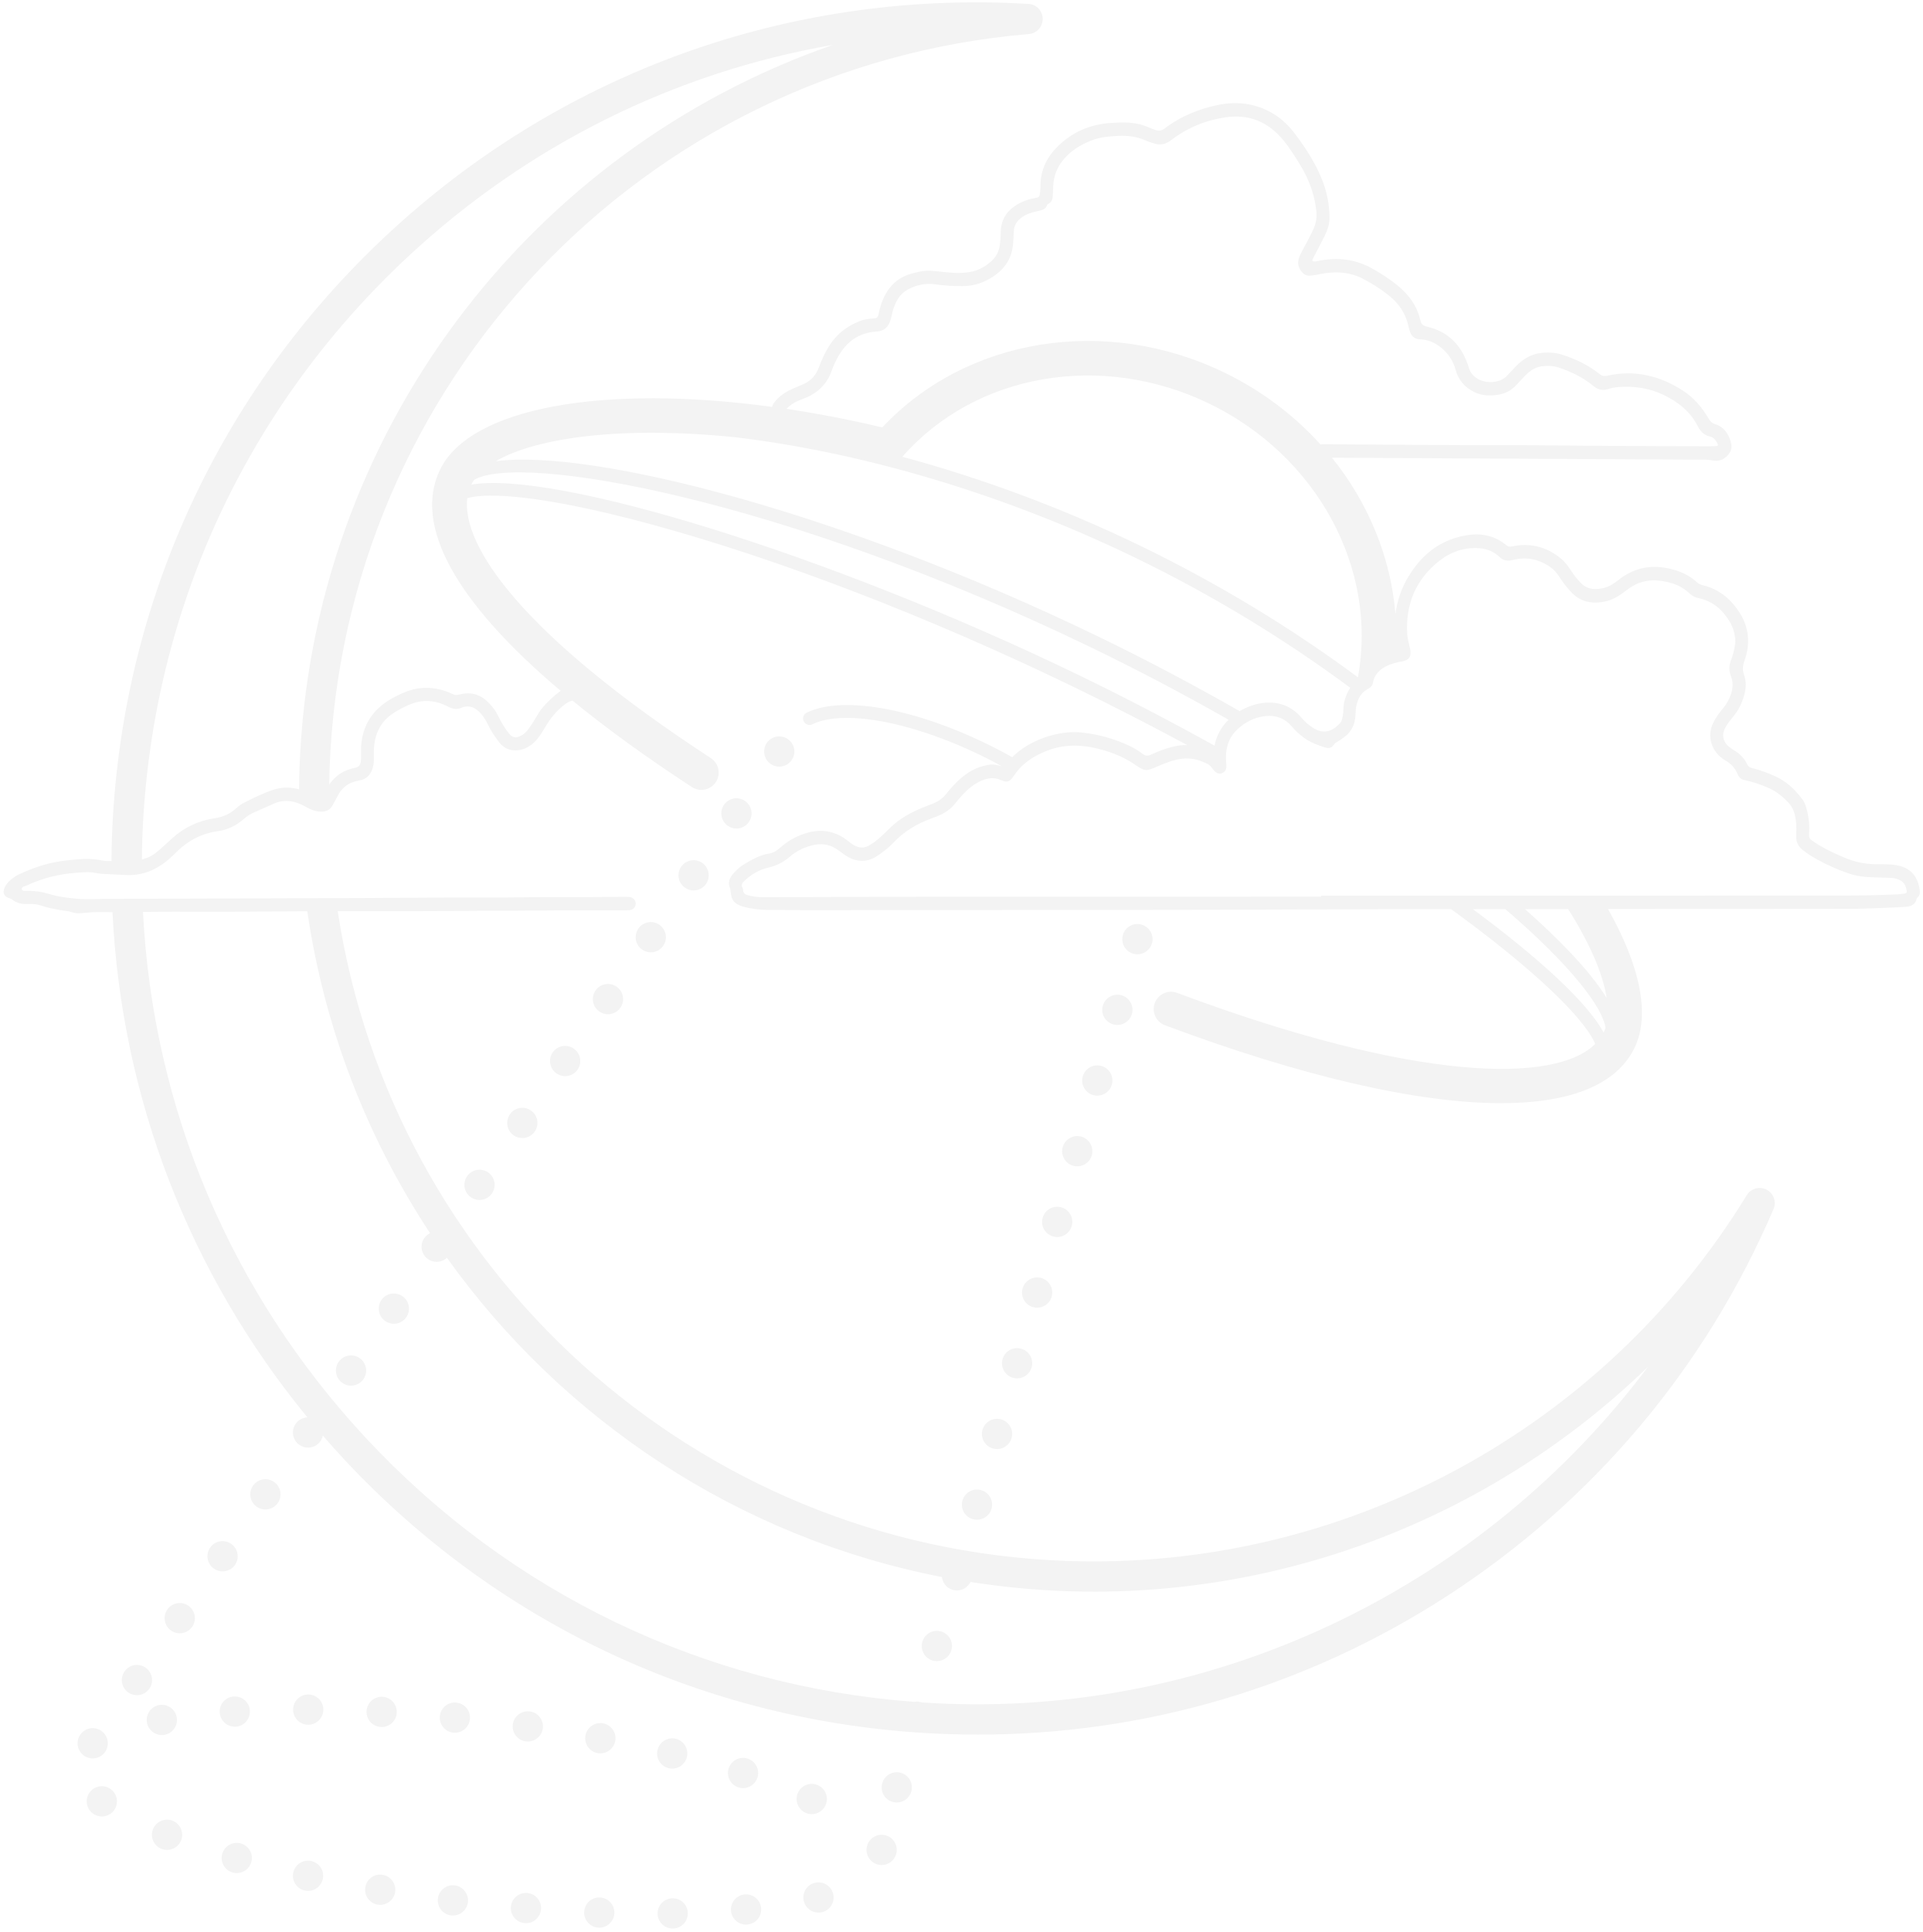
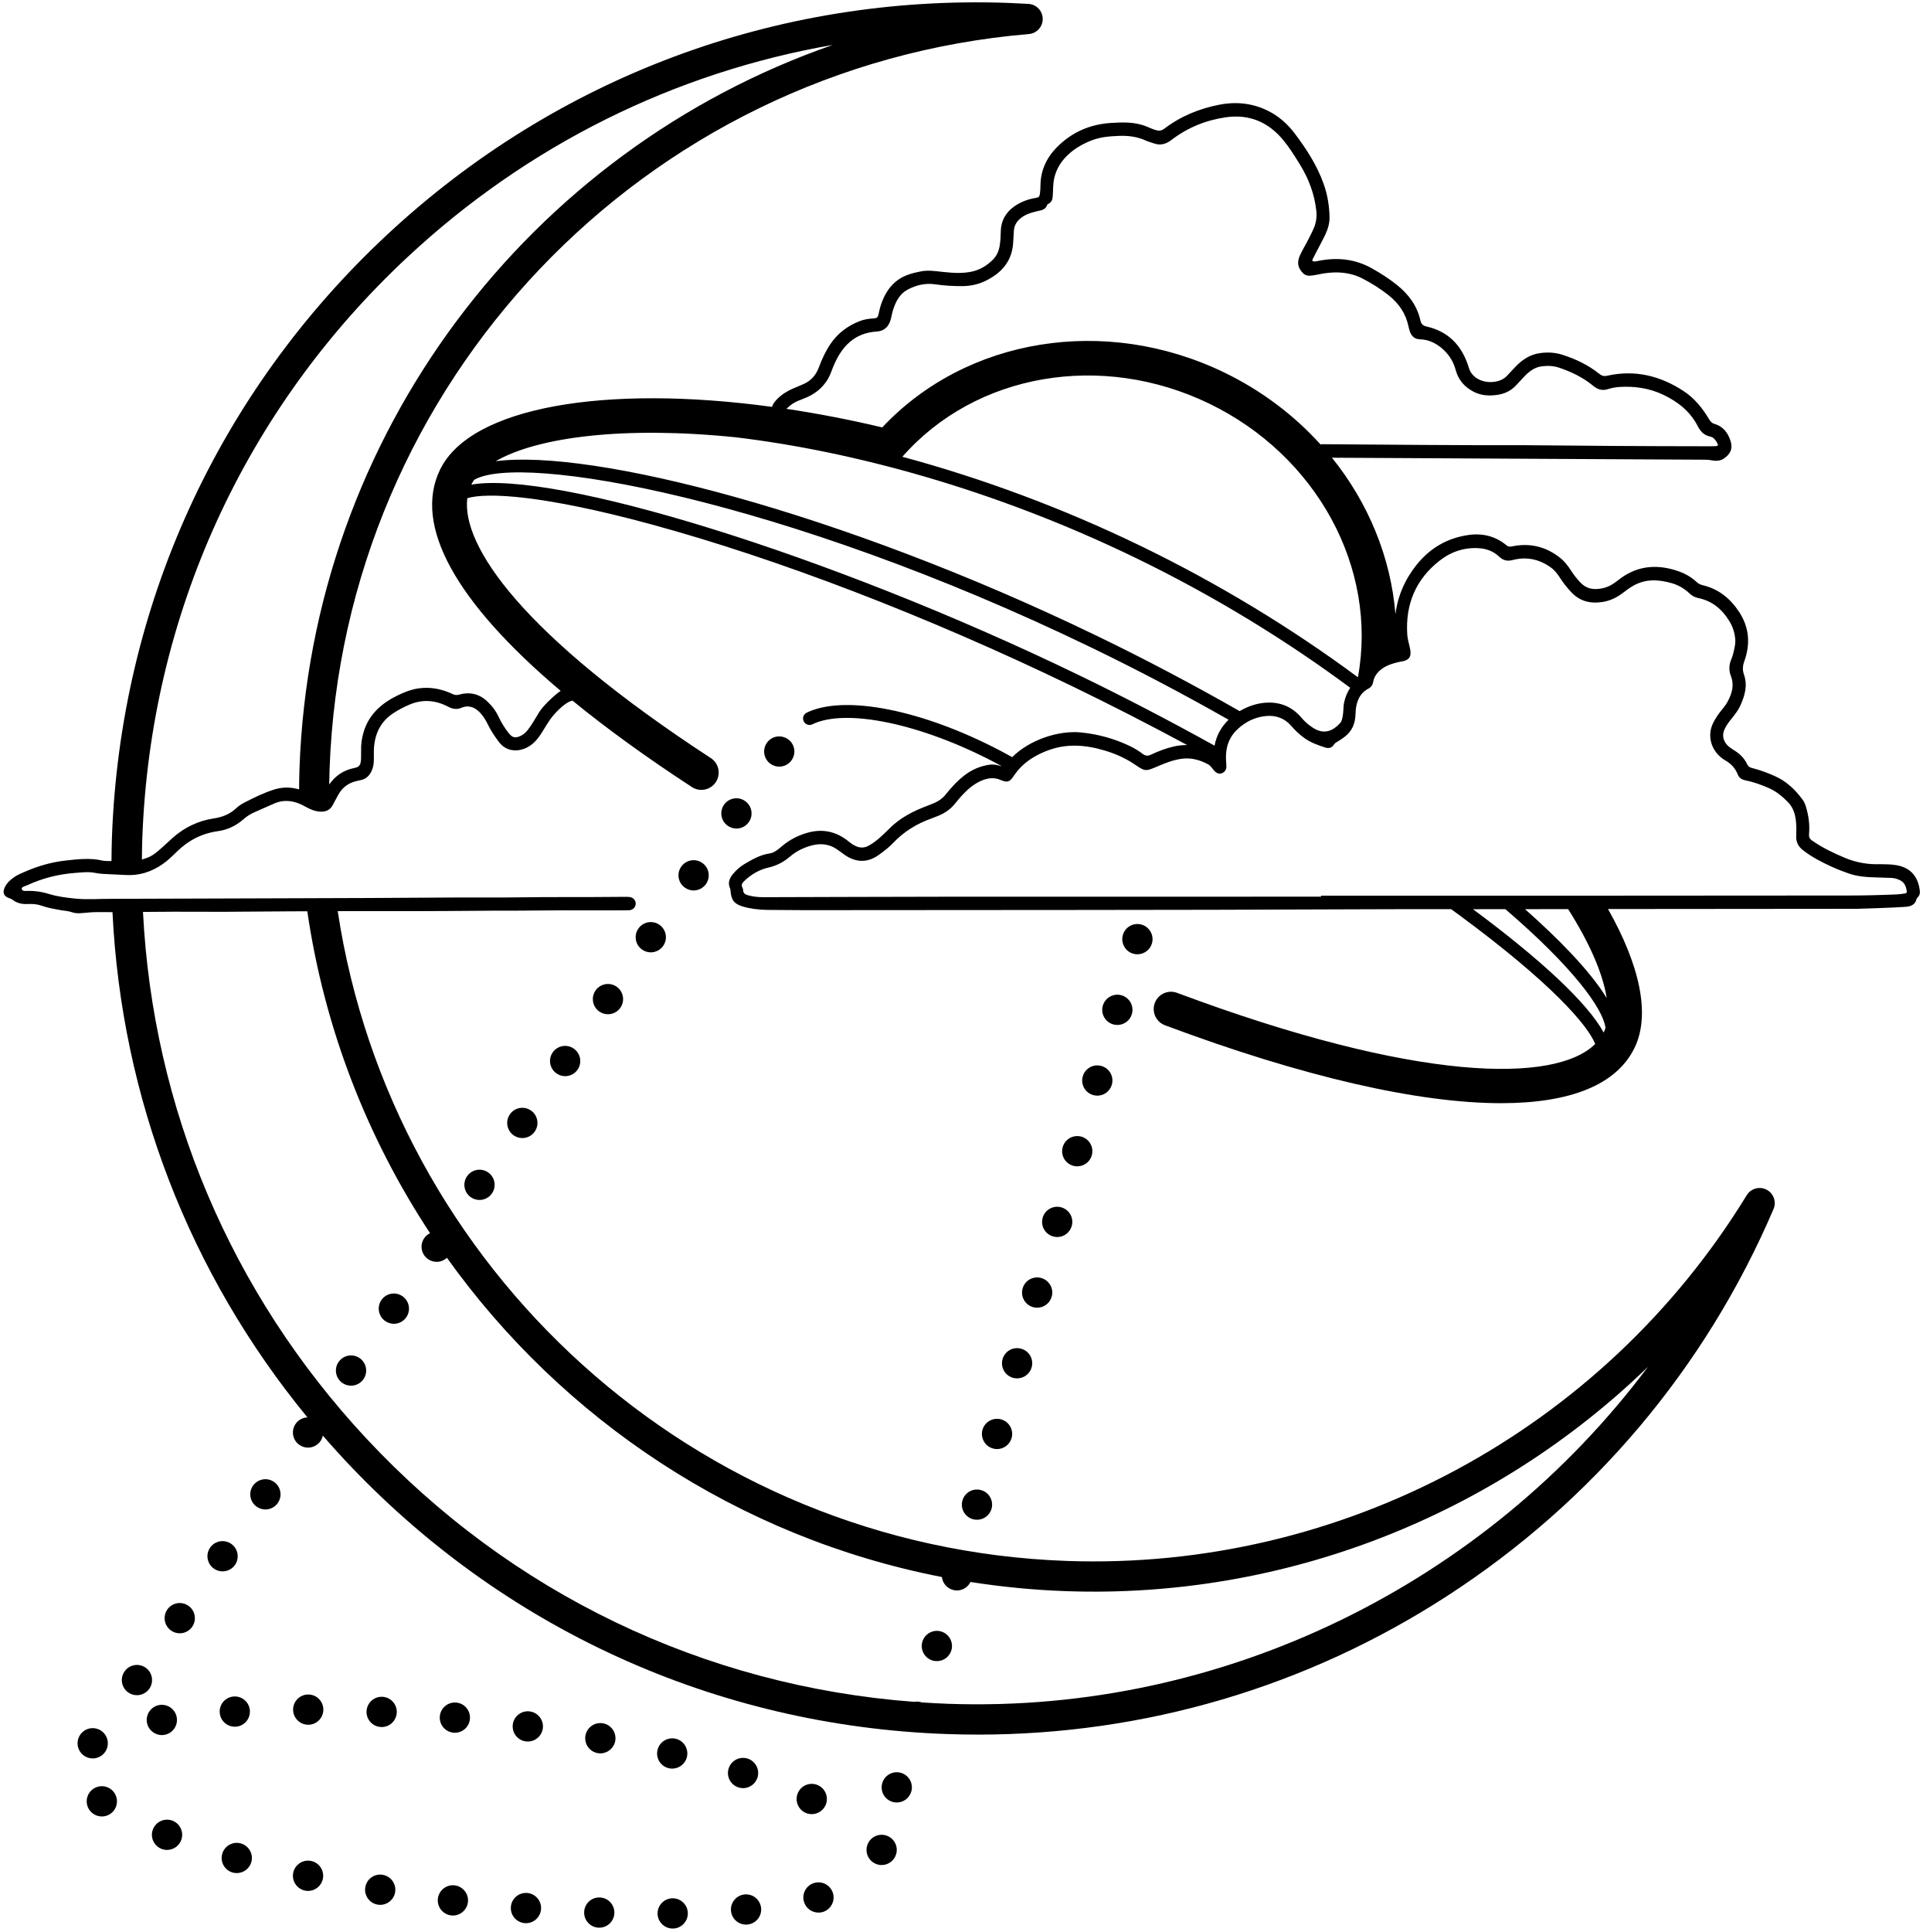
<svg xmlns="http://www.w3.org/2000/svg" width="445px" height="447px" viewBox="0 0 445 447" version="1.1">
  <g id="Page-1" stroke="none" stroke-width="1" fill="none" fill-rule="evenodd">
-     <g id="ufo" fill="#000000" fill-rule="nonzero" fill-opacity="5%">
+     <g id="ufo" fill="#000000" fill-rule="nonzero">
      <path d="M38.08,401.38 C39.98,401.04 41.24,399.22 40.9,397.31 C40.55,395.41 38.73,394.15 36.83,394.49 C34.93,394.84 33.67,396.66 34.01,398.56 C34.32,400.25 35.79,401.44 37.45,401.44 C37.66,401.44 37.87,401.42 38.08,401.38 Z" id="Path" />
      <path d="M39.94,421.25 C38.14,420.55 36.11,421.43 35.4,423.23 C34.69,425.03 35.58,427.06 37.38,427.77 C37.8,427.93 38.23,428.01 38.66,428.01 C40.06,428.01 41.37,427.17 41.92,425.79 C42.62,423.99 41.74,421.96 39.94,421.25 Z" id="Path" />
      <path d="M55.75,426.51 C53.89,425.98 51.95,427.06 51.43,428.92 C50.9,430.78 51.98,432.71 53.84,433.24 C54.16,433.33 54.48,433.37 54.79,433.37 C56.32,433.37 57.72,432.37 58.16,430.83 C58.69,428.97 57.61,427.04 55.75,426.51 Z" id="Path" />
      <path d="M54.34,399.5 C54.41,399.5 54.48,399.5 54.56,399.5 C56.49,399.38 57.95,397.71 57.83,395.78 C57.71,393.85 56.05,392.39 54.12,392.51 C52.19,392.63 50.72,394.29 50.85,396.22 C50.96,398.08 52.5,399.5 54.34,399.5 Z" id="Path" />
      <path d="M25.64,413.95 C24.08,412.8 21.89,413.14 20.74,414.7 C19.6,416.26 19.94,418.45 21.5,419.59 C22.12,420.05 22.85,420.27 23.57,420.27 C24.64,420.27 25.71,419.77 26.39,418.84 C27.53,417.28 27.2,415.09 25.64,413.95 Z" id="Path" />
      <path d="M23.44,406.22 C25.03,405.13 25.43,402.95 24.34,401.35 C23.24,399.76 21.06,399.36 19.47,400.45 C17.88,401.55 17.47,403.73 18.57,405.32 C19.25,406.31 20.34,406.84 21.46,406.84 C22.14,406.84 22.83,406.64 23.44,406.22 Z" id="Path" />
      <path d="M188.52,435.63 C186.65,436.12 185.54,438.04 186.03,439.9 C186.44,441.48 187.86,442.51 189.41,442.51 C189.71,442.51 190.01,442.48 190.31,442.4 C192.18,441.9 193.29,439.99 192.8,438.12 C192.3,436.25 190.39,435.13 188.52,435.63 Z" id="Path" />
      <path d="M187.85,419.73 C189.18,419.73 190.44,418.98 191.04,417.7 C191.85,415.94 191.08,413.86 189.33,413.05 C187.57,412.24 185.49,413 184.68,414.76 C183.87,416.51 184.63,418.59 186.39,419.41 C186.86,419.63 187.36,419.73 187.85,419.73 Z" id="Path" />
      <path d="M170.91,413.55 C171.26,413.66 171.61,413.72 171.96,413.72 C173.45,413.72 174.83,412.76 175.3,411.27 C175.88,409.43 174.86,407.46 173.02,406.88 C171.18,406.29 169.21,407.32 168.63,409.16 C168.04,411 169.06,412.97 170.91,413.55 Z" id="Path" />
      <path d="M172.32,438.31 C170.4,438.49 168.99,440.2 169.17,442.13 C169.35,443.94 170.87,445.29 172.65,445.29 C172.77,445.29 172.88,445.29 172.99,445.27 C174.92,445.09 176.33,443.38 176.14,441.45 C175.95,439.53 174.24,438.12 172.32,438.31 Z" id="Path" />
      <path d="M88.52,392.58 C86.59,392.48 84.94,393.95 84.83,395.89 C84.72,397.81 86.2,399.47 88.13,399.57 C88.19,399.58 88.26,399.58 88.33,399.58 C90.17,399.58 91.71,398.14 91.82,396.27 C91.93,394.34 90.45,392.69 88.52,392.58 Z" id="Path" />
      <path d="M138.82,439.01 C136.88,438.93 135.26,440.44 135.19,442.37 C135.11,444.3 136.62,445.93 138.55,446 C138.6,446 138.64,446 138.69,446 C140.56,446 142.11,444.52 142.18,442.64 C142.25,440.71 140.75,439.08 138.82,439.01 Z" id="Path" />
      <path d="M122.64,395.97 C120.73,395.7 118.95,397.03 118.68,398.94 C118.41,400.86 119.75,402.63 121.66,402.9 C121.83,402.92 121.99,402.93 122.15,402.93 C123.87,402.93 125.37,401.67 125.62,399.92 C125.89,398.01 124.55,396.24 122.64,395.97 Z" id="Path" />
      <path d="M105.62,393.92 C103.69,393.73 101.98,395.13 101.79,397.06 C101.6,398.98 103,400.69 104.92,400.88 C105.04,400.9 105.16,400.9 105.27,400.9 C107.05,400.9 108.57,399.55 108.75,397.75 C108.94,395.82 107.54,394.11 105.62,393.92 Z" id="Path" />
      <path d="M139.58,398.72 C139.58,398.73 139.58,398.73 139.58,398.72 C137.67,398.37 135.85,399.63 135.49,401.53 C135.14,403.43 136.39,405.26 138.3,405.61 L138.29,405.61 C138.51,405.65 138.73,405.67 138.94,405.67 C140.59,405.67 142.06,404.49 142.38,402.81 C142.73,400.91 141.48,399.08 139.58,398.72 Z" id="Path" />
      <path d="M122.01,437.97 C120.09,437.81 118.39,439.24 118.23,441.17 C118.07,443.09 119.5,444.79 121.43,444.95 C121.53,444.95 121.63,444.96 121.72,444.96 C123.53,444.96 125.05,443.58 125.21,441.75 C125.37,439.83 123.94,438.13 122.01,437.97 Z" id="Path" />
      <path d="M88.57,433.77 C86.66,433.44 84.86,434.73 84.54,436.63 C84.21,438.54 85.5,440.35 87.41,440.67 C87.6,440.7 87.8,440.72 87.99,440.72 C89.67,440.72 91.15,439.51 91.44,437.8 C91.76,435.89 90.47,434.09 88.57,433.77 Z" id="Path" />
      <path d="M71.35,392.05 C69.42,392.04 67.84,393.6 67.83,395.53 C67.82,397.46 69.38,399.04 71.32,399.05 L71.33,399.05 C73.26,399.05 74.82,397.49 74.83,395.56 C74.84,393.63 73.28,392.06 71.35,392.05 Z" id="Path" />
      <path d="M72.04,430.57 C70.15,430.16 68.28,431.36 67.87,433.24 C67.46,435.13 68.65,437 70.54,437.41 C70.79,437.47 71.05,437.5 71.29,437.5 C72.9,437.5 74.35,436.38 74.71,434.74 C75.12,432.85 73.93,430.99 72.04,430.57 Z" id="Path" />
      <path d="M154.75,409.1 C155.02,409.17 155.3,409.2 155.57,409.2 C157.15,409.2 158.59,408.12 158.97,406.52 C159.42,404.64 158.27,402.74 156.39,402.29 C154.51,401.84 152.62,403 152.17,404.88 C151.71,406.76 152.87,408.65 154.75,409.1 Z" id="Path" />
      <path d="M155.62,439.2 C153.69,439.24 152.15,440.83 152.18,442.76 C152.21,444.69 153.81,446.23 155.74,446.2 C157.67,446.17 159.21,444.57 159.18,442.64 C159.15,440.71 157.56,439.17 155.62,439.2 Z" id="Path" />
      <path d="M105.25,436.21 C103.33,435.97 101.58,437.33 101.34,439.25 C101.1,441.17 102.46,442.92 104.38,443.16 C104.52,443.18 104.67,443.19 104.82,443.19 C106.55,443.19 108.06,441.89 108.29,440.12 C108.52,438.21 107.17,436.46 105.25,436.21 Z" id="Path" />
      <path d="M215.86,384.2 C216.18,384.29 216.5,384.33 216.82,384.33 C218.35,384.33 219.75,383.32 220.18,381.79 C220.71,379.93 219.63,377.99 217.77,377.46 C215.91,376.93 213.98,378.02 213.45,379.87 C212.92,381.73 214,383.67 215.86,384.2 Z" id="Path" />
      <path d="M235.38,318.91 C236.91,318.91 238.31,317.91 238.75,316.37 C239.28,314.51 238.2,312.57 236.34,312.05 C234.48,311.52 232.54,312.6 232.02,314.46 C231.49,316.32 232.57,318.25 234.43,318.78 C234.75,318.87 235.07,318.91 235.38,318.91 Z" id="Path" />
      <path d="M244.67,286.21 C246.19,286.21 247.59,285.2 248.03,283.66 C248.56,281.8 247.48,279.87 245.62,279.34 C243.76,278.81 241.82,279.89 241.3,281.75 C240.77,283.61 241.85,285.54 243.71,286.07 C244.03,286.16 244.35,286.21 244.67,286.21 Z" id="Path" />
      <path d="M240.02,302.56 C241.55,302.56 242.95,301.56 243.39,300.01 C243.92,298.16 242.84,296.22 240.98,295.69 C239.12,295.16 237.18,296.24 236.66,298.1 C236.13,299.96 237.21,301.9 239.07,302.43 C239.39,302.52 239.71,302.56 240.02,302.56 Z" id="Path" />
      <path d="M249.31,269.85 C250.83,269.85 252.24,268.85 252.67,267.31 C253.2,265.45 252.12,263.51 250.26,262.98 C248.4,262.46 246.47,263.53 245.94,265.4 C245.41,267.26 246.49,269.19 248.35,269.72 C248.67,269.81 248.99,269.85 249.31,269.85 Z" id="Path" />
      <path d="M263.23,220.79 C264.76,220.79 266.16,219.78 266.6,218.24 C267.12,216.38 266.04,214.45 264.18,213.92 C262.32,213.39 260.39,214.47 259.86,216.33 C259.33,218.19 260.41,220.13 262.27,220.66 C262.59,220.75 262.91,220.79 263.23,220.79 Z" id="Path" />
      <path d="M253.95,253.5 C255.47,253.5 256.88,252.49 257.31,250.95 C257.84,249.09 256.76,247.16 254.9,246.63 C253.04,246.1 251.11,247.18 250.58,249.04 C250.05,250.9 251.13,252.84 252.99,253.36 C253.31,253.45 253.63,253.5 253.95,253.5 Z" id="Path" />
      <path d="M258.59,237.14 C260.11,237.14 261.52,236.14 261.95,234.6 C262.48,232.74 261.4,230.8 259.54,230.27 C257.68,229.75 255.75,230.83 255.22,232.69 C254.69,234.55 255.77,236.48 257.63,237.01 C257.95,237.1 258.27,237.14 258.59,237.14 Z" id="Path" />
      <path d="M208.49,410.17 C206.63,409.64 204.7,410.72 204.17,412.58 C203.64,414.44 204.72,416.38 206.58,416.9 C206.9,417 207.22,417.04 207.54,417.04 C209.06,417.04 210.46,416.03 210.9,414.49 C211.43,412.63 210.35,410.7 208.49,410.17 Z" id="Path" />
      <path d="M204.99,424.64 C203.13,424.11 201.2,425.19 200.67,427.05 C200.14,428.91 201.22,430.85 203.08,431.37 C203.4,431.47 203.72,431.51 204.04,431.51 C205.56,431.51 206.96,430.5 207.4,428.96 C207.93,427.1 206.85,425.17 204.99,424.64 Z" id="Path" />
      <path d="M230.74,335.27 C232.27,335.27 233.67,334.26 234.11,332.72 C234.64,330.86 233.56,328.93 231.7,328.4 C229.84,327.87 227.9,328.95 227.37,330.81 C226.85,332.67 227.93,334.61 229.79,335.13 C230.11,335.22 230.43,335.27 230.74,335.27 Z" id="Path" />
      <path d="M222.73,347.17 C222.21,349.03 223.28,350.96 225.15,351.49 C225.46,351.58 225.79,351.62 226.1,351.62 C227.63,351.62 229.03,350.62 229.47,349.08 C229.99,347.22 228.92,345.28 227.05,344.76 C225.2,344.23 223.26,345.31 222.73,347.17 Z" id="Path" />
      <path d="M177.43,175.81 C177.56,176.01 177.7,176.19 177.86,176.35 C178.02,176.51 178.2,176.65 178.4,176.78 C178.58,176.91 178.79,177.02 179,177.1 C179.21,177.19 179.43,177.26 179.65,177.3 C179.88,177.35 180.11,177.37 180.34,177.37 C181.26,177.37 182.16,177 182.81,176.35 C183.46,175.69 183.84,174.79 183.84,173.87 C183.84,173.64 183.82,173.41 183.77,173.19 C183.72,172.97 183.66,172.75 183.57,172.53 C183.48,172.32 183.37,172.12 183.25,171.93 C183.12,171.74 182.97,171.56 182.81,171.4 C182,170.59 180.79,170.22 179.65,170.44 C179.43,170.49 179.21,170.55 179,170.64 C178.79,170.73 178.58,170.84 178.4,170.96 C178.2,171.09 178.02,171.24 177.86,171.4 C177.7,171.56 177.56,171.74 177.43,171.93 C177.3,172.12 177.19,172.32 177.11,172.53 C177.02,172.75 176.95,172.97 176.91,173.19 C176.86,173.41 176.84,173.64 176.84,173.87 C176.84,174.1 176.86,174.33 176.91,174.56 C176.95,174.78 177.02,175 177.11,175.21 C177.19,175.42 177.3,175.63 177.43,175.81 Z" id="Path" />
      <path d="M127.91,243.49 C126.81,245.08 127.21,247.26 128.8,248.36 C129.41,248.78 130.1,248.99 130.79,248.99 C131.9,248.99 132.99,248.46 133.67,247.48 C134.77,245.89 134.37,243.71 132.78,242.61 C131.19,241.51 129.01,241.9 127.91,243.49 Z" id="Path" />
      <path d="M43.59,371.51 C42,370.41 39.82,370.81 38.72,372.39 C37.62,373.98 38.02,376.17 39.61,377.27 C40.22,377.69 40.91,377.89 41.6,377.89 C42.71,377.89 43.8,377.36 44.48,376.38 C45.58,374.79 45.18,372.61 43.59,371.51 Z" id="Path" />
      <path d="M118,257.82 C116.9,259.41 117.3,261.59 118.89,262.69 C119.5,263.11 120.19,263.31 120.88,263.31 C121.99,263.31 123.08,262.78 123.76,261.8 C124.86,260.21 124.46,258.03 122.87,256.93 C121.28,255.83 119.1,256.23 118,257.82 Z" id="Path" />
      <path d="M112.96,271.25 C111.37,270.15 109.19,270.55 108.09,272.14 C106.99,273.73 107.39,275.91 108.98,277.01 C109.59,277.43 110.28,277.63 110.97,277.63 C112.08,277.63 113.17,277.1 113.85,276.12 C114.95,274.53 114.55,272.35 112.96,271.25 Z" id="Path" />
      <path d="M34.57,390.7 C35.67,389.11 35.27,386.93 33.68,385.83 C32.09,384.73 29.91,385.13 28.82,386.72 C27.71,388.31 28.11,390.49 29.7,391.59 C30.31,392.01 31,392.21 31.69,392.21 C32.8,392.21 33.89,391.68 34.57,390.7 Z" id="Path" />
      <path d="M54.39,362.06 C55.49,360.47 55.09,358.28 53.5,357.19 C51.91,356.09 49.73,356.48 48.63,358.07 C47.53,359.66 47.93,361.84 49.52,362.94 C50.13,363.36 50.82,363.56 51.51,363.56 C52.62,363.56 53.71,363.04 54.39,362.06 Z" id="Path" />
      <path d="M89.16,305.65 C89.77,306.07 90.46,306.28 91.15,306.28 C92.26,306.28 93.35,305.75 94.03,304.77 C95.13,303.18 94.73,301 93.14,299.9 C91.55,298.8 89.37,299.19 88.27,300.78 C87.17,302.37 87.57,304.55 89.16,305.65 Z" id="Path" />
      <path d="M173.31,190.19 C174.41,188.6 174.01,186.42 172.42,185.32 C170.83,184.22 168.65,184.61 167.55,186.2 C166.45,187.79 166.85,189.97 168.44,191.07 C169.05,191.49 169.74,191.7 170.43,191.7 C171.54,191.7 172.63,191.17 173.31,190.19 Z" id="Path" />
      <path d="M157.64,200.53 C156.54,202.12 156.94,204.3 158.53,205.39 C159.13,205.82 159.83,206.02 160.52,206.02 C161.63,206.02 162.72,205.49 163.4,204.51 C164.5,202.92 164.1,200.74 162.51,199.64 C160.92,198.54 158.74,198.94 157.64,200.53 Z" id="Path" />
      <path d="M79.25,319.98 C79.86,320.4 80.55,320.6 81.24,320.6 C82.35,320.6 83.44,320.07 84.12,319.09 C85.22,317.5 84.82,315.32 83.23,314.22 C81.64,313.12 79.46,313.52 78.36,315.11 C77.26,316.7 77.66,318.88 79.25,319.98 Z" id="Path" />
      <path d="M147.73,214.85 C146.63,216.44 147.03,218.62 148.62,219.72 C149.22,220.14 149.92,220.34 150.61,220.34 C151.72,220.34 152.81,219.81 153.49,218.83 C154.59,217.24 154.19,215.06 152.6,213.96 C151.01,212.86 148.83,213.26 147.73,214.85 Z" id="Path" />
      <path d="M142.69,228.28 C141.1,227.18 138.92,227.58 137.82,229.17 C136.72,230.76 137.12,232.94 138.71,234.04 C139.31,234.46 140.01,234.66 140.7,234.66 C141.81,234.66 142.9,234.14 143.58,233.15 C144.68,231.56 144.28,229.38 142.69,228.28 Z" id="Path" />
      <path d="M63.41,342.86 C61.82,341.76 59.64,342.16 58.54,343.75 C57.44,345.34 57.84,347.52 59.43,348.62 C60.04,349.04 60.73,349.24 61.42,349.24 C62.53,349.24 63.62,348.72 64.3,347.73 C65.4,346.14 65,343.96 63.41,342.86 Z" id="Path" />
      <path d="M444.29,206.01 C443.89,202.98 442.34,200.76 438.86,200.17 C437.7,199.97 436.53,199.96 435.1,199.94 C432.49,200.05 429.71,199.62 427.02,198.5 C424.34,197.38 421.73,196.14 419.34,194.46 C418.78,194.07 418.6,193.62 418.66,192.94 C418.86,190.72 418.54,188.55 417.87,186.43 C417.71,185.93 417.49,185.46 417.19,185.04 C415.5,182.74 413.5,180.82 410.89,179.63 C409.14,178.83 407.35,178.16 405.49,177.7 C404.96,177.57 404.6,177.37 404.35,176.84 C403.73,175.5 402.74,174.49 401.52,173.72 C401.06,173.43 400.59,173.13 400.16,172.79 C399.06,171.92 398.3,170.38 399.15,168.63 C399.57,167.76 400.14,167 400.74,166.26 C401.51,165.3 402.28,164.33 402.79,163.19 C403.79,160.93 404.49,158.59 403.61,156.11 C403.22,155.02 403.3,154.06 403.68,152.99 C405.13,148.97 404.82,145.11 402.45,141.53 C400.4,138.44 397.7,136.26 394.09,135.41 C393.54,135.28 393.08,135.06 392.66,134.67 C390.98,133.09 388.96,132.21 386.76,131.66 C382.27,130.53 378.18,131.29 374.51,134.22 C374.2,134.47 373.87,134.68 373.55,134.91 C372.34,135.8 370.99,136.2 369.5,136.28 C367.99,136.36 366.76,135.85 365.72,134.75 C364.93,133.91 364.22,133.01 363.6,132.04 C362.89,130.93 362.09,129.89 361.06,129.07 C357.75,126.44 354.03,125.57 349.94,126.41 C349.46,126.51 349.09,126.54 348.66,126.18 C346.05,124 343.01,123.31 339.76,123.79 C334.94,124.5 330.95,126.79 327.83,130.69 C325.13,134.07 323.49,137.84 322.94,142.09 C321.88,128.99 316.7,116.39 308.25,105.9 C315.83,105.94 323.41,105.98 330.98,106.02 C352.19,106.13 373.4,106.25 394.62,106.36 C395.14,106.36 395.64,106.4 396.16,106.51 C397.11,106.71 398.17,106.63 398.94,106.1 C400.42,105.09 401.07,103.86 400.5,102.05 C399.92,100.19 398.81,98.67 396.8,98.09 C396.17,97.91 395.84,97.52 395.51,96.97 C393.98,94.4 392.14,92.12 389.58,90.45 C384.16,86.91 378.33,85.51 371.95,86.93 C371.18,87.1 370.68,86.94 370.1,86.48 C367.57,84.45 364.68,83.08 361.61,82.09 C359.9,81.54 358.15,81.45 356.38,81.7 C354.14,82.01 352.34,83.18 350.8,84.77 C350.07,85.52 349.39,86.3 348.66,87.05 C346.56,89.21 341.04,88.95 339.91,85.03 C339.83,84.76 339.75,84.49 339.65,84.23 C338.04,79.66 334.97,76.64 330.19,75.56 C329.32,75.36 328.91,74.99 328.72,74.13 C327.95,70.74 326,68.11 323.33,65.96 C321.51,64.5 319.57,63.25 317.53,62.11 C313.63,59.91 309.52,59.5 305.2,60.34 C304.85,60.41 304.49,60.5 304.13,60.5 C303.81,60.5 303.59,60.34 303.79,59.96 C304.03,59.5 304.26,59.03 304.5,58.57 C305.18,57.25 305.89,55.95 306.55,54.62 C307.23,53.24 307.72,51.78 307.69,50.24 C307.64,47.58 307.2,44.97 306.3,42.47 C304.78,38.24 302.37,34.51 299.68,30.94 C298.22,29 296.47,27.35 294.36,26.13 C290.58,23.96 286.5,23.41 282.27,24.21 C277.61,25.1 273.28,26.87 269.48,29.75 C268.82,30.25 268.27,30.33 267.51,30.11 C266.58,29.84 265.73,29.39 264.82,29.07 C262.33,28.2 259.76,28.28 257.2,28.44 C252.19,28.74 247.88,30.64 244.39,34.28 C242.55,36.2 241.33,38.46 240.92,41.14 C240.74,42.3 240.84,43.46 240.69,44.61 C240.57,45.51 240.49,45.66 239.65,45.8 C238.42,46 237.22,46.36 236.11,46.93 C233.34,48.35 231.62,50.48 231.6,53.75 C231.59,54.75 231.52,55.75 231.37,56.75 C231.17,58.11 230.63,59.28 229.63,60.23 C228.3,61.5 226.77,62.43 224.96,62.83 C222.73,63.32 220.49,63.15 218.26,62.92 C216.55,62.74 214.84,62.45 213.12,62.79 C211.26,63.16 209.44,63.61 207.86,64.73 C205.88,66.13 204.71,68.11 203.93,70.35 C203.66,71.14 203.47,71.97 203.3,72.79 C203.17,73.41 202.86,73.64 202.23,73.67 C201.11,73.73 200,73.88 198.94,74.3 C196.14,75.4 193.84,77.12 192.15,79.64 C191.03,81.32 190.2,83.13 189.5,85.02 C188.86,86.74 187.73,88.06 186.03,88.83 C185.16,89.23 184.25,89.57 183.38,89.96 C181.72,90.72 180.22,91.71 179.12,93.2 C178.88,93.52 178.75,93.84 178.7,94.14 C139.9,88.86 108.85,94.18 101.83,108.68 C95.59,121.57 105.43,139.29 129.75,159.84 C128.04,161.02 125.59,163.46 124.8,164.74 C123.93,166.13 123.16,167.59 122.14,168.89 C121.71,169.43 121.22,169.89 120.6,170.2 C119.29,170.86 118.59,170.73 117.68,169.56 C116.79,168.42 116.03,167.2 115.41,165.88 C114.76,164.48 113.84,163.27 112.71,162.23 C110.85,160.5 108.66,160.04 106.24,160.71 C105.71,160.86 105.29,160.84 104.77,160.59 C102.22,159.38 99.54,158.86 96.71,159.29 C95.14,159.53 93.69,160.1 92.28,160.77 C88.49,162.57 85.46,165.1 84.17,169.3 C83.72,170.78 83.52,172.27 83.57,173.72 C83.53,174.6 83.61,175.4 83.5,176.2 C83.38,177.05 83.02,177.49 82.08,177.67 C79.56,178.15 77.6,179.47 76.19,181.51 C76.2,180.35 76.23,179.19 76.27,178.02 C79.42,88.52 149,15.38 238.1,7.88 C239.93,7.73 241.33,6.18 241.31,4.35 C241.29,2.51 239.85,1.01 238.02,0.9 C236.42,0.81 234.82,0.73 233.22,0.67 C179.73,-1.22 128.7,17.84 89.55,54.34 C50.4,90.84 27.79,140.39 25.9,193.88 C25.84,195.67 25.81,197.45 25.8,199.22 C25.69,199.22 25.58,199.22 25.47,199.22 C24.91,199.2 24.33,199.24 23.79,199.12 C20.92,198.45 18.04,198.78 15.18,199.1 C11.86,199.47 8.67,200.4 5.6,201.76 C4.87,202.09 4.12,202.37 3.45,202.83 C2.45,203.52 1.53,204.27 1.04,205.44 C0.58,206.53 0.88,207.32 1.97,207.75 C2.27,207.87 2.58,207.93 2.84,208.14 C3.9,208.98 5.13,209.23 6.46,209.16 C7.55,209.1 8.63,209.19 9.66,209.56 C11.07,210.06 12.52,210.3 13.98,210.57 C14.8,210.72 15.67,210.73 16.45,211 C17.12,211.23 17.76,211.33 18.44,211.29 C19.8,211.22 20.99,211.03 22.36,211.03 C23.58,211.03 24.8,211.03 26.03,211.04 C28.12,253.99 43.79,294.63 71.15,327.94 C70.09,327.98 69.06,328.49 68.41,329.44 C67.31,331.03 67.71,333.21 69.3,334.31 C69.91,334.73 70.6,334.93 71.29,334.93 C72.4,334.93 73.49,334.4 74.17,333.42 C74.44,333.03 74.62,332.59 74.71,332.15 C76.29,333.97 77.9,335.78 79.56,337.56 C116.05,376.72 165.61,399.32 219.1,401.2 C221.5,401.28 223.91,401.33 226.3,401.33 C264.97,401.33 302.35,390.32 334.84,369.3 C368.56,347.49 394.7,316.52 410.44,279.74 C411.16,278.05 410.46,276.1 408.83,275.25 C407.2,274.41 405.2,274.97 404.24,276.53 C370.92,330.97 310.65,363.39 246.93,361.15 C160.55,358.11 90.65,293.33 78.16,210.81 C79.2,210.81 80.24,210.8 81.27,210.8 C86.68,210.79 92.09,210.8 97.5,210.8 C99.3,210.8 101.11,210.79 102.91,210.78 C106.68,210.75 110.44,210.71 114.21,210.7 C118.1,210.69 114.99,210.71 118.87,210.7 C122.56,210.69 126.24,210.63 129.93,210.62 C133.74,210.61 137.54,210.63 141.35,210.63 C142.75,210.63 144.16,210.64 145.56,210.6 C146.45,210.58 147.1,209.9 147.12,209.09 C147.13,208.31 146.57,207.66 145.73,207.54 C145.26,207.48 144.77,207.5 144.29,207.5 C141.76,207.51 139.24,207.54 136.71,207.55 C133.1,207.56 129.49,207.55 125.89,207.56 C120.44,207.58 121.99,207.63 116.54,207.65 C112.81,207.66 109.08,207.64 105.36,207.65 C98.55,207.68 91.73,207.73 84.92,207.77 C78.91,207.8 72.9,207.81 66.88,207.83 C60.67,207.85 54.45,207.88 48.24,207.89 C42.79,207.9 27.8,207.97 25.75,207.96 C23.03,207.94 20.32,208.18 17.59,207.92 C15.47,207.71 13.35,207.46 11.33,206.83 C9.77,206.34 8.22,206.11 6.6,206.12 C6.03,206.12 5.15,206.3 5.03,205.68 C4.93,205.18 5.83,205.04 6.31,204.81 C9.87,203.16 13.63,202.23 17.54,201.95 C19.01,201.84 20.51,201.66 21.98,201.95 C23.21,202.2 24.44,202.23 25.69,202.28 C26.77,202.32 27.85,202.37 28.93,202.44 C32.14,202.66 35.02,201.75 37.63,199.93 C38.85,199.08 39.92,198.04 40.98,197 C43.61,194.42 46.75,192.82 50.39,192.31 C52.7,191.99 54.67,191.03 56.39,189.51 C57.15,188.84 57.99,188.31 58.92,187.91 C60.43,187.25 61.93,186.59 63.43,185.92 C64.91,185.25 66.44,185.16 68.01,185.53 C69.04,185.77 69.96,186.24 70.88,186.74 C71.87,187.28 72.89,187.71 74.04,187.78 C75.32,187.87 76.33,187.48 76.97,186.33 C77.44,185.49 77.86,184.62 78.34,183.79 C79.29,182.14 80.7,181.1 82.58,180.7 C82.85,180.64 83.12,180.56 83.4,180.51 C84.65,180.28 85.47,179.52 85.99,178.4 C86.37,177.59 86.5,176.72 86.52,175.83 C86.54,174.95 86.49,174.06 86.54,173.18 C86.74,169.79 88.05,166.99 90.95,165.06 C92.19,164.23 93.5,163.55 94.87,162.98 C97.89,161.73 100.84,162.01 103.68,163.49 C104.72,164.03 105.65,164.23 106.75,163.77 C108.5,163.03 109.96,163.65 111.17,164.97 C111.88,165.74 112.43,166.63 112.88,167.57 C113.58,169.02 114.47,170.34 115.43,171.63 C117.22,174.02 119.94,173.98 121.99,172.93 C123.28,172.26 124.23,171.25 125.02,170.07 C125.78,168.94 126.44,167.74 127.21,166.62 C128.03,165.4 130.63,162.45 132.49,162.1 C140.34,168.52 149.56,175.21 160.13,182.1 C161.98,183.31 164.46,182.79 165.67,180.94 C166.88,179.09 166.36,176.61 164.51,175.4 C120.82,146.9 106.82,126.3 108.14,115.27 C112.68,113.88 125.76,114.54 150.65,121.3 C180.1,129.3 214.73,142.61 248.16,158.78 C257.17,163.14 266.06,167.7 274.74,172.38 C273.74,172.37 272.73,172.47 271.7,172.7 C269.82,173.12 268.04,173.82 266.3,174.63 C265.62,174.95 265.06,174.89 264.47,174.44 C263.5,173.7 262.46,173.07 261.35,172.55 C257.82,170.88 254.14,169.87 250.24,169.47 C244.89,168.92 238.19,171.23 234.25,175.18 C233.35,174.68 232.45,174.19 231.54,173.71 C213.41,164.2 195.39,160.65 186.69,164.89 C185.94,165.25 185.63,166.15 186,166.89 C186.36,167.64 187.26,167.94 188,167.58 C195.76,163.81 213.09,167.42 230.14,176.36 C230.71,176.66 231.28,176.97 231.85,177.28 C231.81,177.27 231.78,177.27 231.74,177.26 C230.84,177 229.93,176.79 228.98,176.93 C226.89,177.23 225.01,178.03 223.31,179.31 C221.6,180.6 220.16,182.18 218.82,183.86 C218.13,184.72 217.28,185.32 216.3,185.75 C215.73,186 215.14,186.23 214.56,186.45 C211.32,187.68 208.25,189.22 205.76,191.77 C205.18,192.36 204.57,192.93 203.96,193.49 C203.03,194.35 202.04,195.13 200.92,195.72 C200.07,196.16 199.21,196.2 198.32,195.87 C197.57,195.59 196.95,195.13 196.33,194.63 C193.53,192.38 190.4,191.7 186.97,192.64 C184.72,193.26 182.68,194.31 180.88,195.85 C180.04,196.57 179.17,197.31 178.05,197.47 C175.91,197.79 174.08,198.85 172.25,199.93 C171.3,200.49 170.47,201.24 169.74,202.08 C168.87,203.08 168.33,204.2 168.97,205.58 C169.06,205.79 169.06,206.05 169.08,206.28 C169.27,208.34 169.97,209.15 171.91,209.74 C173.61,210.25 175.77,210.51 177.52,210.52 C179.45,210.53 184.59,210.58 186.19,210.58 C228.11,210.52 270.03,210.59 311.95,210.39 C319.91,210.35 327.87,210.35 335.83,210.35 C336.58,210.89 337.33,211.44 338.06,211.98 C358.76,227.26 367.41,237.1 369.17,241.54 C359.96,250.7 327.87,250.45 272.4,229.71 C270.33,228.94 268.03,229.99 267.25,232.06 C266.48,234.13 267.53,236.43 269.6,237.21 C301.66,249.2 328.31,255.24 347.41,255.24 C363.43,255.24 374.15,250.98 378.29,242.41 C382,234.73 379.5,223.35 372.14,210.32 C391.34,210.3 410.55,210.28 429.75,210.27 C430.1,210.27 439.11,209.99 441.12,209.8 C442.18,209.69 443.21,209.36 443.52,208.06 C443.56,207.88 443.71,207.71 443.84,207.57 C444.3,207.13 444.36,206.58 444.29,206.01 Z M51.86,210.96 C57.11,210.94 62.36,210.88 67.61,210.85 C68.78,210.84 69.95,210.84 71.12,210.84 C75.07,237.97 84.99,263.27 99.53,285.32 C99.01,285.57 98.54,285.95 98.18,286.46 C97.08,288.05 97.48,290.23 99.07,291.33 C99.68,291.75 100.37,291.95 101.06,291.95 C101.93,291.95 102.77,291.62 103.43,291.01 C130.23,328.52 170.8,355.69 217.98,364.87 C218.14,366.24 219.09,367.44 220.5,367.84 C220.82,367.93 221.15,367.98 221.46,367.98 C222.78,367.98 224,367.22 224.6,366.02 C231.84,367.15 239.23,367.88 246.73,368.14 C297.33,369.93 345.84,350.67 381.37,316.25 C343.93,366.26 283.32,396.47 219.39,394.2 C217.34,394.13 215.31,394.01 213.28,393.88 C213.23,393.86 213.19,393.84 213.14,393.82 C212.61,393.67 212.08,393.66 211.57,393.75 C162.96,390.11 118.17,368.64 84.74,332.77 C53.38,299.12 35.38,256.4 33.09,210.99 C35.5,210.97 37.92,210.94 40.33,210.94 C44.16,210.94 48.01,210.97 51.86,210.96 Z M63.45,182.67 C61.05,183.43 58.77,184.55 56.53,185.7 C55.86,186.04 55.21,186.49 54.66,187 C53.19,188.38 51.45,189.06 49.5,189.35 C45.92,189.89 42.77,191.39 40.05,193.77 C39.18,194.54 38.34,195.34 37.47,196.12 C36.39,197.08 35.31,198.05 33.91,198.52 C33.55,198.64 33.2,198.76 32.84,198.87 C32.85,197.29 32.88,195.7 32.93,194.12 C34.75,142.5 56.56,94.67 94.35,59.45 C122.15,33.54 156.15,16.74 192.74,10.39 C122.53,34.77 72.04,100.39 69.31,177.77 C69.25,179.4 69.23,181.02 69.22,182.64 C67.34,182.1 65.39,182.05 63.45,182.67 Z M314.26,156.7 C298.87,145.3 281.83,134.95 263.92,126.28 C246.01,117.61 227.32,110.67 208.83,105.68 C225.76,86.38 254.89,81.32 279.84,93.38 C304.77,105.45 318.89,131.45 314.26,156.7 Z M183.58,93.32 C184.33,92.85 185.16,92.54 185.99,92.23 C188.4,91.32 190.34,89.86 191.65,87.61 C192.2,86.67 192.49,85.62 192.92,84.63 C194.81,80.16 197.74,77.01 202.94,76.7 C204.68,76.59 205.69,75.53 206.14,73.91 C206.34,73.18 206.45,72.42 206.68,71.69 C207.3,69.78 208.2,68 210.03,67.02 C212,65.96 214.15,65.45 216.41,65.78 C218.48,66.09 220.55,66.2 222.64,66.2 C224.52,66.2 226.31,65.83 227.99,65.02 C231.56,63.3 234.05,60.72 234.44,56.56 C234.54,55.52 234.57,54.48 234.63,53.44 C234.71,52.05 235.4,51.05 236.52,50.25 C237.6,49.49 238.82,49.14 240.07,48.86 C241.02,48.65 241.99,48.52 242.35,47.39 C242.39,47.27 242.58,47.18 242.72,47.1 C243.37,46.76 243.57,46.16 243.62,45.5 C243.68,44.74 243.7,43.98 243.73,43.22 C243.82,40.72 244.67,38.55 246.34,36.66 C248.06,34.72 250.2,33.44 252.58,32.5 C254.63,31.69 256.77,31.53 258.94,31.44 C261.15,31.35 263.25,31.63 265.26,32.56 C265.8,32.81 266.4,32.94 266.96,33.15 C268.49,33.71 269.78,33.39 271.09,32.39 C274.79,29.56 278.99,27.83 283.59,27.15 C289.05,26.34 293.51,28.2 297,32.44 C298.46,34.21 299.66,36.15 300.86,38.1 C302.88,41.39 304.21,44.9 304.63,48.77 C304.78,50.18 304.6,51.48 304.07,52.75 C303.73,53.56 303.31,54.34 302.92,55.13 C302.28,56.42 301.52,57.65 300.9,58.96 C300.24,60.36 300.19,61.6 301.24,62.86 C301.75,63.47 302.25,63.81 303.05,63.79 C304.18,63.75 305.26,63.43 306.36,63.26 C309.48,62.78 312.5,62.98 315.37,64.47 C317.48,65.56 319.47,66.82 321.33,68.29 C323.71,70.17 325.34,72.52 325.96,75.52 C326.06,75.99 326.18,76.46 326.36,76.9 C326.78,77.91 327.5,78.48 328.66,78.51 C330.49,78.56 332.09,79.29 333.49,80.42 C335.15,81.76 336.3,83.47 336.87,85.56 C337.5,87.9 338.91,89.56 341.1,90.67 C342.77,91.51 344.49,91.61 346.25,91.4 C348.04,91.19 349.65,90.49 350.9,89.11 C351.55,88.4 352.21,87.7 352.87,87 C353.95,85.88 355.19,84.97 356.76,84.76 C358.11,84.58 359.47,84.62 360.8,85.06 C363.67,86.03 366.36,87.33 368.71,89.27 C369.71,90.09 370.75,90.45 372.05,90.05 C372.89,89.79 373.76,89.6 374.63,89.54 C378.2,89.3 381.65,89.77 384.93,91.34 C388.32,92.96 391.15,95.18 392.88,98.56 C393.54,99.85 394.36,100.7 395.76,101 C396.48,101.16 396.93,101.66 397.28,102.27 C397.75,103.08 397.7,103.2 396.8,103.24 C396.28,103.26 395.76,103.25 395.24,103.25 C380.68,103.24 366.13,103.14 352.47,103 C336.65,103.04 321.74,102.88 306.82,102.78 C306.42,102.78 306.01,102.75 305.62,102.83 C305.62,102.83 305.61,102.83 305.61,102.84 C299.52,96.1 292.01,90.39 283.32,86.18 C255.8,72.87 223.64,78.14 204.18,98.89 C196.61,97.09 189.18,95.67 182,94.59 C182.48,94.12 183,93.69 183.58,93.32 Z M170.22,101.17 C197.27,104.4 229.95,113.18 262.61,128.98 C281.15,137.95 297.91,148.33 312.48,159.13 C311.82,160.11 311.36,161.22 311.08,162.46 C310.84,163.53 310.95,164.62 310.74,165.68 C310.62,166.28 310.53,166.89 310.11,167.34 C308.38,169.17 306.41,169.99 303.94,168.44 C302.94,167.81 302.04,167.05 301.26,166.13 C298.85,163.25 295.75,162.19 292.14,162.66 C290.44,162.88 288.59,163.52 286.89,164.53 C276.21,158.44 265.14,152.57 253.83,147.11 C194.46,118.39 136.89,103.79 114.71,106.71 C124.46,101.06 144.59,98.55 170.22,101.17 Z M249.49,156.11 C191.53,128.07 128.17,108.76 109.08,112.13 C109.26,111.76 109.47,111.39 109.71,111.04 C120.29,104.69 181.06,115.23 252.54,149.81 C263.4,155.06 274.04,160.68 284.32,166.52 C282.73,168.08 281.52,170.09 281.08,172.52 C270.83,166.84 260.23,161.3 249.49,156.11 Z M371.13,238.9 C367.43,232.05 356.45,221.89 340.89,210.36 C343.39,210.36 345.89,210.36 348.38,210.35 C363.83,223.61 370.92,233.19 371.56,237.81 C371.43,238.19 371.29,238.56 371.13,238.9 Z M352.93,210.35 C356.26,210.35 359.59,210.34 362.91,210.34 C367.95,218.3 370.98,225.36 371.83,230.91 C367.8,224.3 359.98,216.59 352.93,210.35 Z M440.83,206.72 C440.25,206.8 439.67,206.91 439.09,206.93 C435.43,207.09 431.77,207.19 428.1,207.19 C407.15,207.19 386.2,207.22 365.25,207.23 C364.55,207.23 363.86,207.23 363.16,207.23 C362.4,207.23 361.64,207.23 360.89,207.23 C356.25,207.23 351.62,207.23 346.98,207.23 C346.21,207.23 345.44,207.23 344.68,207.23 C331.69,207.23 318.71,207.23 305.72,207.23 C305.72,207.31 305.72,207.38 305.72,207.46 C276.74,207.46 247.77,207.45 218.79,207.47 C204.71,207.48 190.63,207.55 176.56,207.58 C175.39,207.58 174.23,207.44 173.09,207.13 C172.48,206.96 172,206.7 171.98,205.94 C171.98,205.75 171.91,205.54 171.82,205.37 C171.48,204.75 171.74,204.33 172.18,203.9 C173.81,202.32 175.71,201.2 177.86,200.72 C179.76,200.29 181.36,199.44 182.82,198.19 C184.28,196.94 185.96,196.11 187.8,195.62 C189.85,195.08 191.82,195.24 193.63,196.46 C194.15,196.81 194.66,197.19 195.16,197.56 C197.65,199.41 200.37,199.85 203.2,197.92 C203.91,197.43 204.6,196.9 205.27,196.35 C205.76,195.95 206.23,195.53 206.66,195.07 C209.15,192.42 212.13,190.59 215.5,189.39 C216.05,189.19 216.59,188.97 217.14,188.75 C218.65,188.13 219.97,187.24 221.01,185.94 C222.15,184.52 223.34,183.14 224.79,182.02 C225.64,181.36 226.54,180.83 227.54,180.46 C228.91,179.95 230.24,179.87 231.63,180.48 C233.12,181.13 233.7,180.91 234.59,179.55 C234.71,179.37 234.84,179.21 234.96,179.03 C235.24,178.64 235.54,178.27 235.84,177.93 C235.85,177.92 235.86,177.91 235.87,177.9 C236.18,177.55 236.51,177.22 236.85,176.92 L236.85,176.92 C238.41,175.52 240.24,174.51 242.25,173.72 C246.72,171.96 251.19,172.31 255.67,173.65 C258.15,174.39 260.5,175.43 262.67,176.91 C264.97,178.48 265.15,178.5 267.73,177.38 C269.6,176.57 271.48,175.82 273.51,175.55 C275.68,175.26 277.69,175.82 279.59,176.84 C280.21,177.18 280.57,177.86 281.06,178.38 C281.78,179.15 282.63,179.19 283.34,178.54 C283.76,178.15 283.85,177.66 283.81,177.12 C283.74,176.16 283.68,175.2 283.76,174.24 C283.93,172.2 284.68,170.45 286.1,169.01 C286.42,168.68 286.75,168.39 287.1,168.11 C288.02,167.36 289.01,166.77 290.07,166.36 C291.01,165.99 292.01,165.75 293.06,165.66 C295.27,165.46 297.31,166.17 298.84,167.96 C299.77,169.05 300.8,170.01 301.97,170.83 C303.41,171.84 305.02,172.42 306.66,172.94 C307.48,173.2 308.21,173.07 308.71,172.27 C308.91,171.95 309.21,171.78 309.52,171.6 C310.13,171.25 310.71,170.84 311.27,170.41 C312.88,169.15 313.6,167.45 313.69,165.43 C313.73,164.63 313.76,163.83 313.95,163.05 C314.14,162.27 314.43,161.56 314.84,160.94 C314.94,160.79 315.04,160.66 315.16,160.52 C315.33,160.32 315.53,160.13 315.73,159.96 C315.77,159.92 315.82,159.89 315.86,159.86 C316.08,159.69 316.31,159.53 316.56,159.4 C317.18,159.08 317.63,158.64 317.76,157.88 C318.04,156.26 319.05,155.17 320.37,154.38 C320.61,154.23 320.86,154.11 321.12,153.99 C321.21,153.95 321.31,153.91 321.4,153.87 C321.55,153.8 321.71,153.75 321.87,153.69 C322.17,153.58 322.48,153.48 322.79,153.4 C323.19,153.29 323.6,153.19 324,153.1 C324.08,153.08 324.16,153.09 324.23,153.08 C326.19,152.77 326.74,151.91 326.29,149.9 C326.06,148.89 325.75,147.87 325.68,146.84 C325.21,139.79 327.68,134.02 333.13,129.74 C335.79,127.65 338.9,126.6 342.32,126.84 C344.09,126.96 345.69,127.59 346.98,128.82 C347.93,129.72 348.87,129.88 350.08,129.57 C353.24,128.75 356.18,129.35 358.86,131.26 C359.81,131.93 360.5,132.85 361.12,133.83 C361.82,134.94 362.66,135.95 363.54,136.91 C365.53,139.1 367.99,139.71 370.79,139.29 C372.53,139.03 374.07,138.31 375.48,137.25 C376.3,136.64 377.11,136.01 378,135.51 C380.9,133.87 383.9,134.06 386.96,134.95 C388.54,135.41 389.89,136.25 391.08,137.37 C391.68,137.94 392.37,138.24 393.15,138.4 C396.28,139.06 398.54,140.97 400.21,143.69 C401.02,145 401.47,146.44 401.59,147.98 C401.66,148.83 401.46,149.66 401.29,150.47 C401.14,151.17 400.95,151.88 400.67,152.53 C400.13,153.82 400.07,155.12 400.57,156.39 C401.41,158.55 400.82,160.47 399.81,162.35 C399.34,163.23 398.67,163.97 398.06,164.75 C397.45,165.54 396.92,166.37 396.47,167.27 C395.03,170.17 395.96,173.53 398.57,175.46 C398.76,175.6 398.95,175.75 399.15,175.86 C400.54,176.62 401.58,177.69 402.18,179.22 C402.47,179.97 403.09,180.37 403.88,180.53 C405.8,180.91 407.63,181.58 409.43,182.37 C411.11,183.12 412.48,184.26 413.77,185.57 C415.15,186.97 415.55,188.73 415.68,190.59 C415.75,191.55 415.72,192.51 415.69,193.47 C415.65,194.83 416.19,195.87 417.22,196.68 C419.25,198.26 421.51,199.44 423.83,200.5 C425.15,201.1 426.5,201.63 427.86,202.1 C429.87,202.8 431.98,202.95 434.09,203 C435.3,203.03 436.51,203.07 437.71,203.12 C438.46,203.15 439.16,203.36 439.83,203.72 C440.75,204.22 441.1,205.08 441.26,206.07 C441.37,206.47 441.21,206.67 440.83,206.72 Z" id="Shape" />
    </g>
  </g>
</svg>
